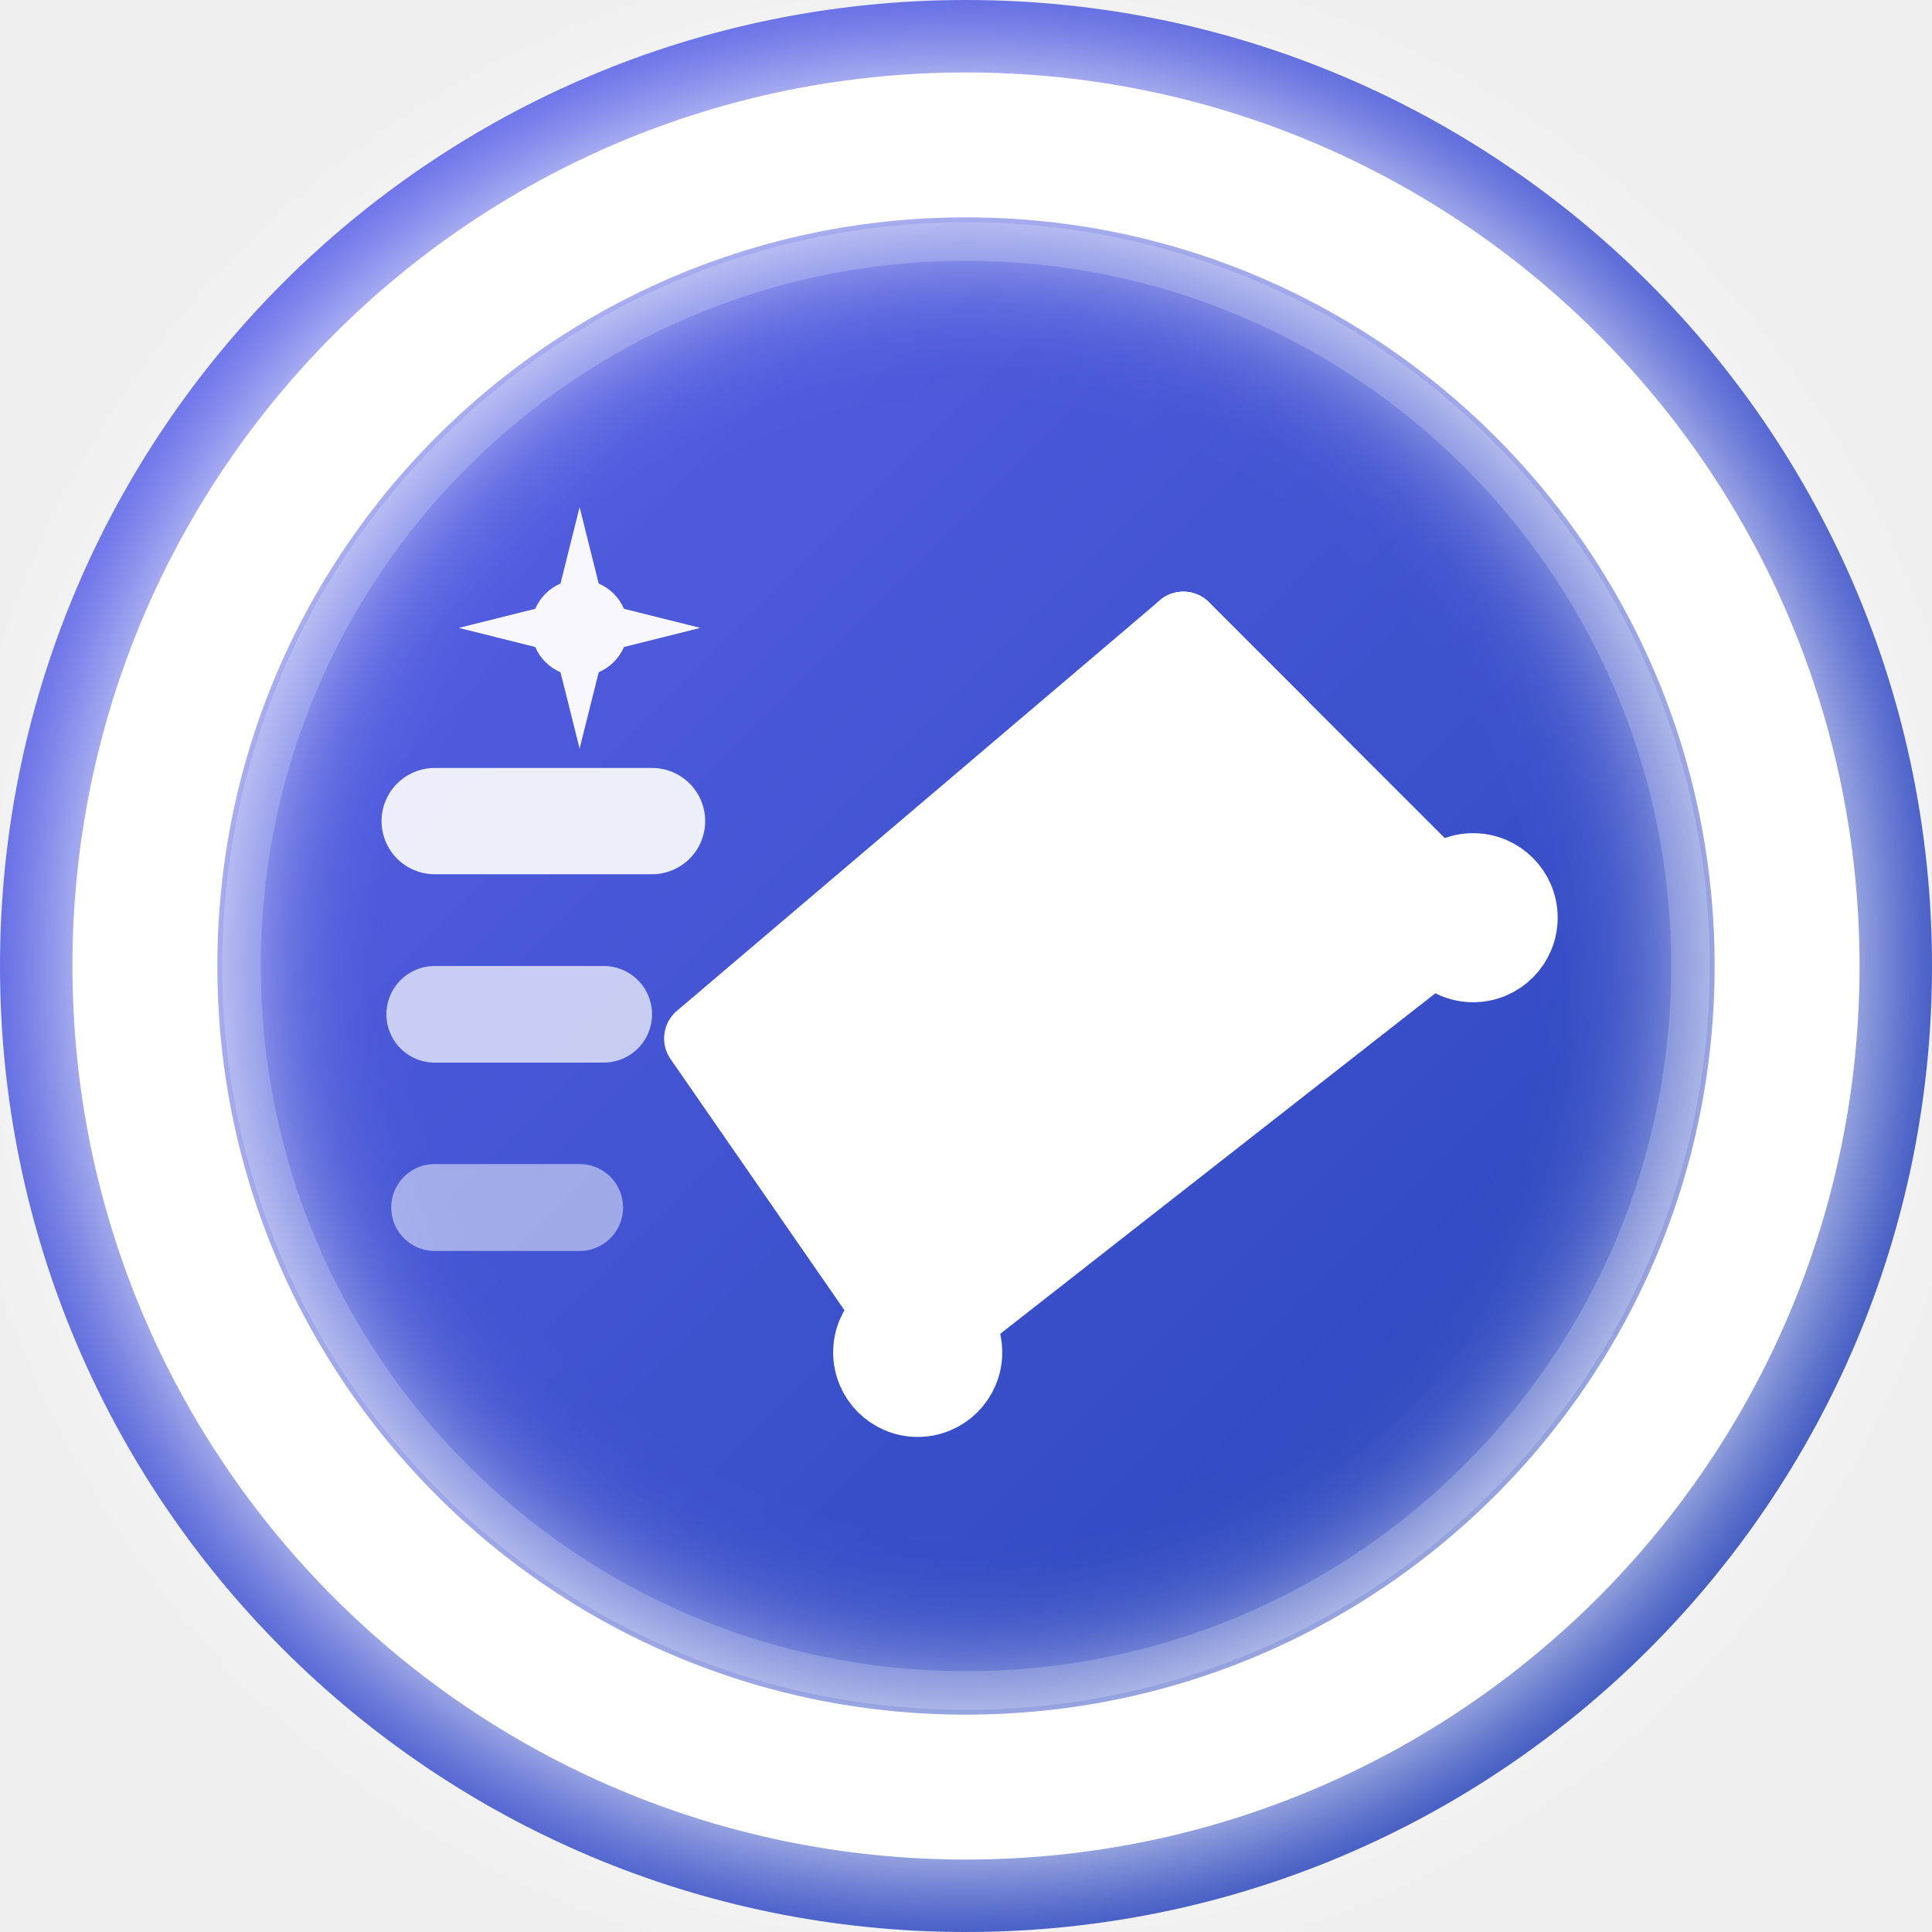
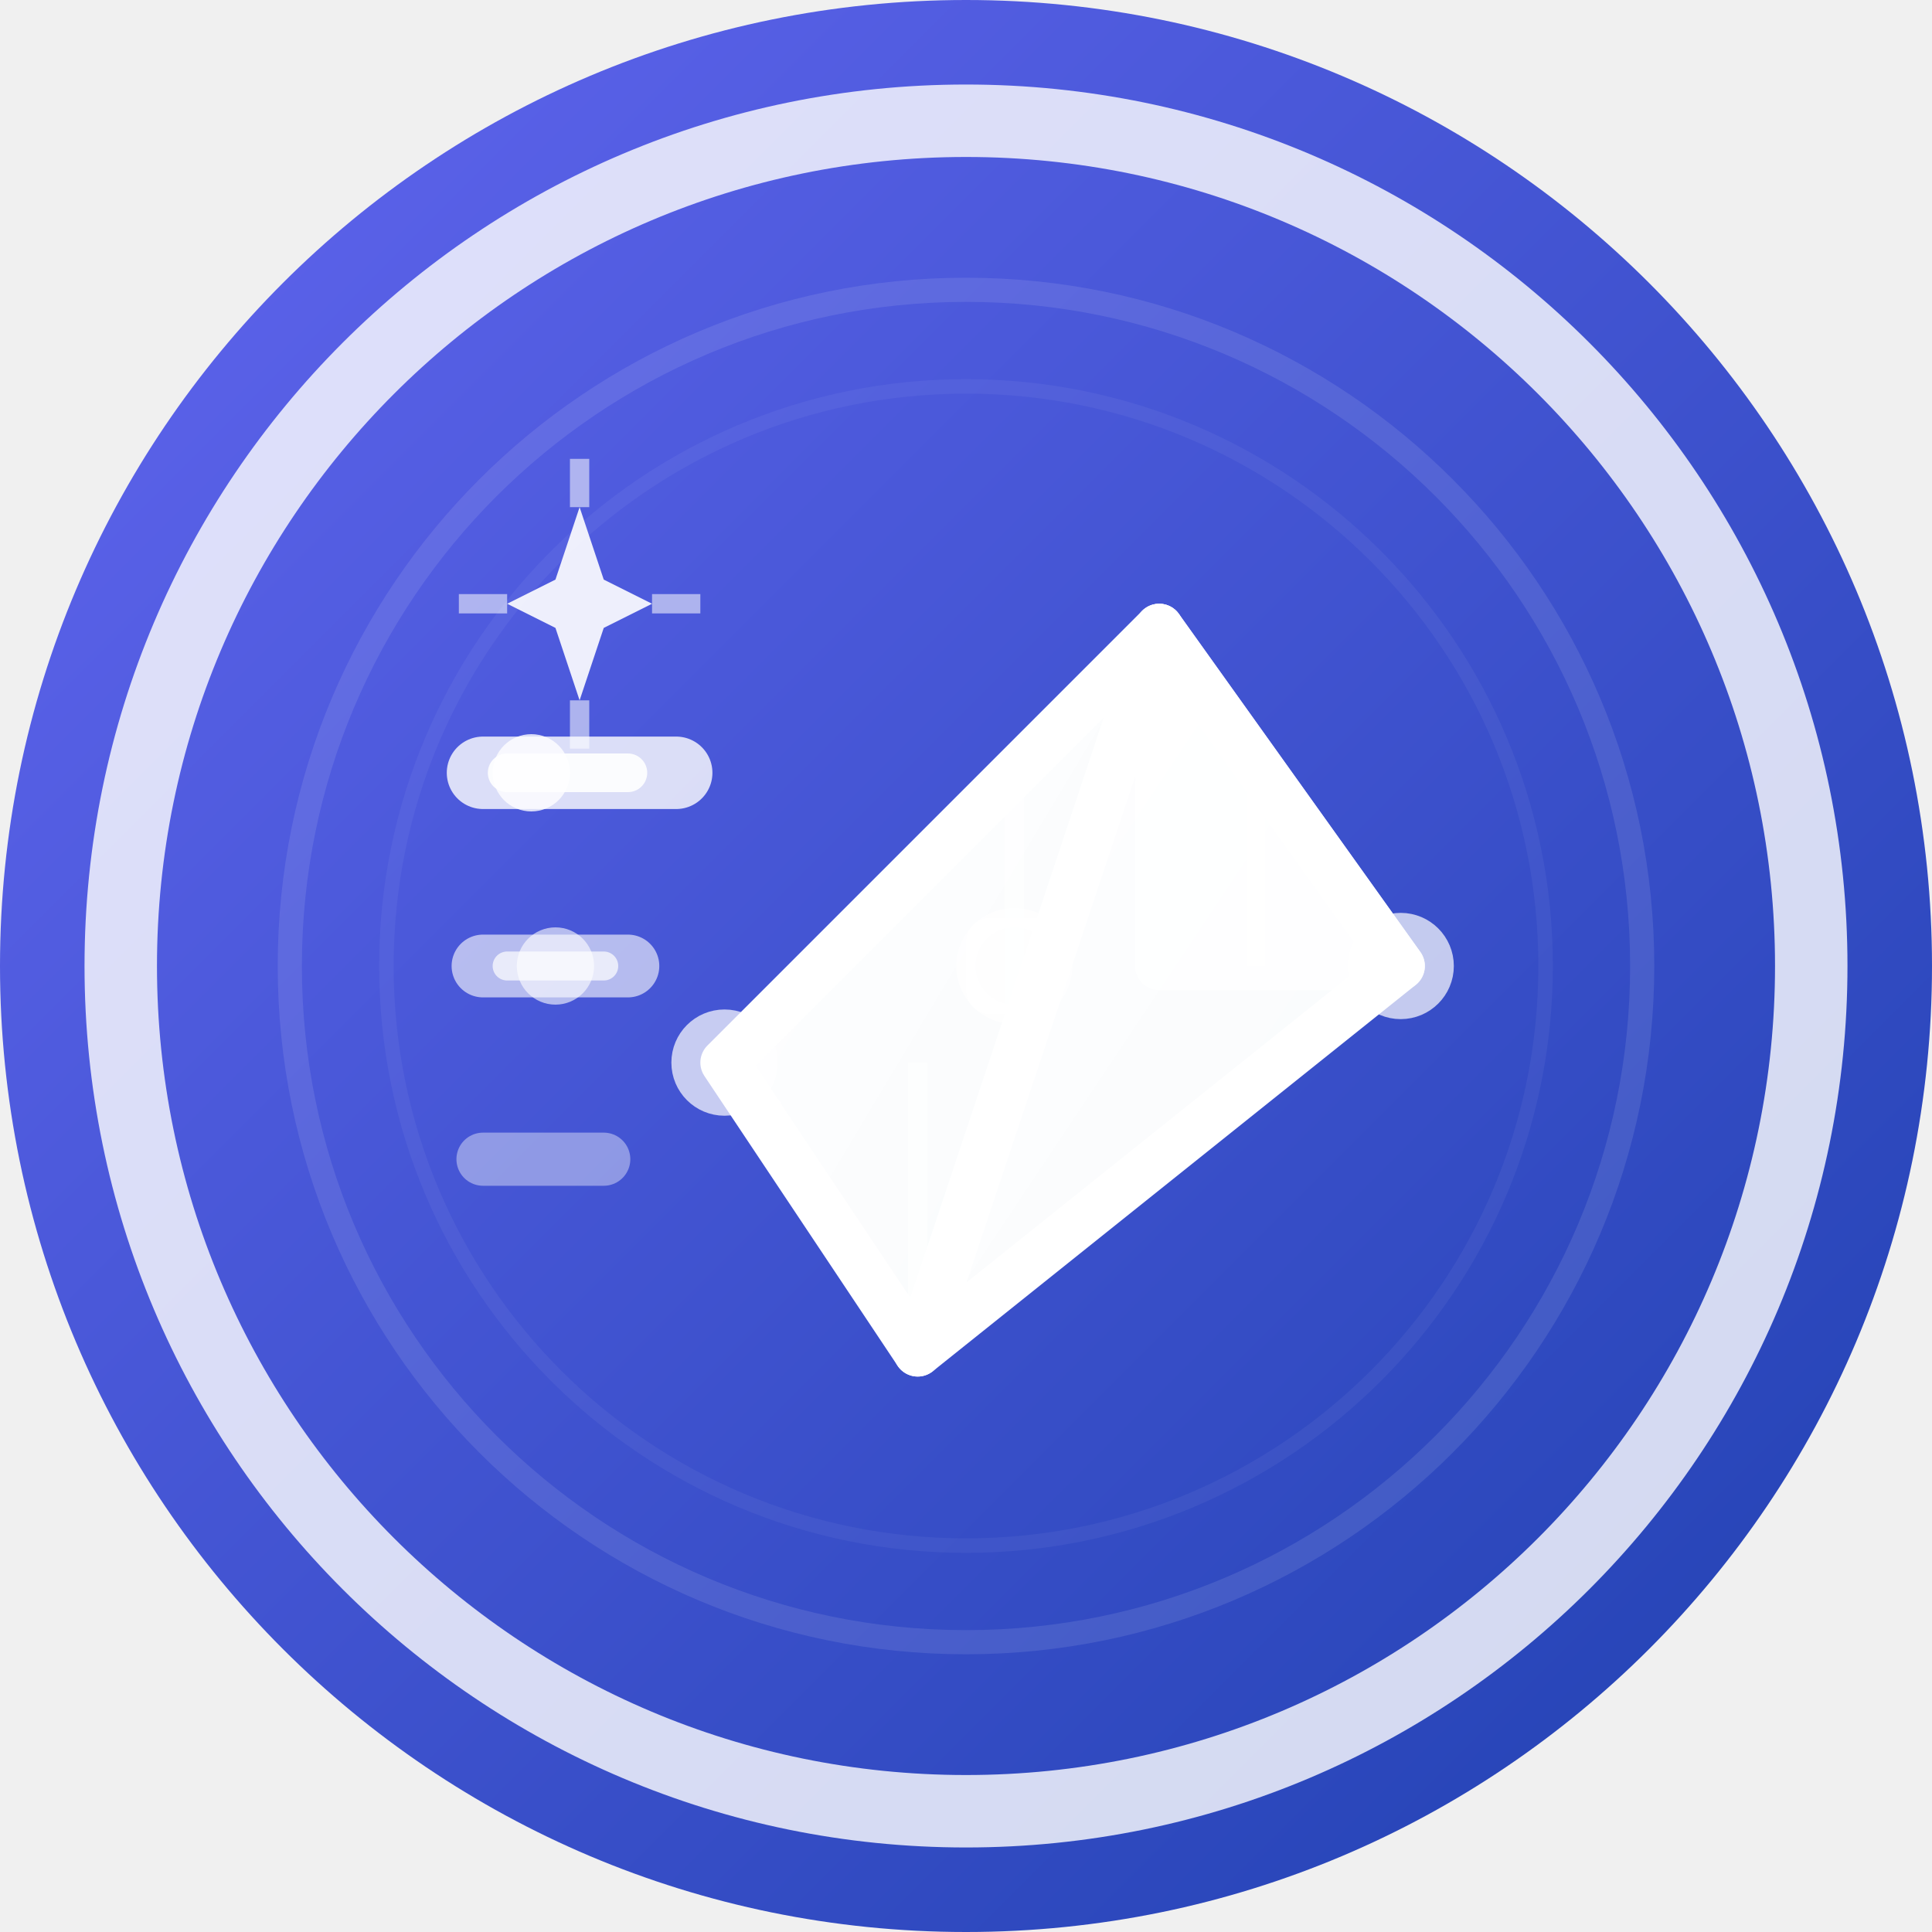
<svg xmlns="http://www.w3.org/2000/svg" width="40" height="40" viewBox="0 0 40 40" fill="none">
  <defs>
    <linearGradient id="gradient" x1="0%" y1="0%" x2="100%" y2="100%">
      <stop offset="0%" stop-color="#6366F1" />
      <stop offset="100%" stop-color="#1E40AF" />
    </linearGradient>
-     <filter id="glow">
-       <feGaussianBlur stdDeviation="1.5" result="coloredBlur" />
-       <feMerge>
-         <feMergeNode in="coloredBlur" />
-         <feMergeNode in="SourceGraphic" />
-       </feMerge>
-     </filter>
+     <linearGradient id="airplaneGradient" x1="0%" y1="0%" x2="100%" y2="100%">
+       <stop offset="0%" stop-color="#FFFFFF" />
+       <stop offset="100%" stop-color="#F8FAFC" />
+     </linearGradient>
  </defs>
  <rect width="40" height="40" fill="url(#gradient)" rx="20" />
-   <circle cx="20" cy="20" r="17" fill="none" stroke="white" stroke-width="3" filter="url(#glow)" />
-   <g fill="white" stroke="white" stroke-width="1.5" stroke-linejoin="round">
-     <path d="M14.5 21.5 L24.5 13 L19 28 L14.5 21.5 Z" />
-     <path d="M19 28 L24.5 13 L30.5 19 L19 28 Z" />
-     <path d="M24.5 13 L26.5 15 L24.5 17 L22.5 15 Z" />
-     <circle cx="19" cy="28" r="1" fill="white" />
-     <circle cx="30.5" cy="19" r="1" fill="white" />
+   <circle cx="20" cy="20" r="17.5" fill="none" stroke="white" stroke-width="1.5" opacity="0.8" />
+   <g fill="url(#airplaneGradient)" stroke="white" stroke-width="1" stroke-linejoin="round">
+     <path d="M15 22 L24 13 L19 28 L15 22 Z" />
+     <path d="M19 28 L24 13 L29 20 L19 28 Z" />
+     <path d="M24 13 L29 20 L24 20 L24 13 Z" fill="white" opacity="0.8" />
+     <path d="M15 22 L19 28" stroke-width="0.6" fill="none" opacity="0.7" />
+     <path d="M24 13 L19 28" stroke-width="0.6" fill="none" opacity="0.7" />
+     <path d="M24 13 L29 20" stroke-width="0.6" fill="none" opacity="0.7" />
+     <line x1="19" y1="22" x2="19" y2="28" stroke="white" stroke-width="0.4" opacity="0.6" />
+     <line x1="21" y1="16" x2="21" y2="22" stroke="white" stroke-width="0.4" opacity="0.5" />
+     <line x1="26" y1="16" x2="26" y2="20" stroke="white" stroke-width="0.4" opacity="0.5" />
+     <path d="M15 22 L16 23" stroke-width="0.5" fill="none" opacity="0.8" />
+     <path d="M29 20 L28 21" stroke-width="0.5" fill="none" opacity="0.8" />
+     <circle cx="15" cy="22" r="0.6" fill="white" opacity="0.7" />
+     <circle cx="29" cy="20" r="0.6" fill="white" opacity="0.7" />
+     <circle cx="21" cy="20" r="1" fill="none" stroke="white" stroke-width="0.4" opacity="0.7" />
+     <path d="M20.5 19.5 L21.5 19.5 L21.5 20.5 L20.5 20.5 Z" fill="white" opacity="0.7" />
  </g>
  <g stroke="white" stroke-linecap="round">
-     <line x1="9" y1="17" x2="13.5" y2="17" stroke-width="2.2" opacity="0.9" />
-     <line x1="9" y1="21" x2="12.5" y2="21" stroke-width="2" opacity="0.7" />
-     <line x1="9" y1="25" x2="12" y2="25" stroke-width="1.8" opacity="0.5" />
+     <line x1="10" y1="16" x2="14" y2="16" stroke-width="1.5" opacity="0.8" />
+     <line x1="10" y1="20" x2="13" y2="20" stroke-width="1.3" opacity="0.6" />
+     <line x1="10" y1="24" x2="12.5" y2="24" stroke-width="1.1" opacity="0.4" />
+     <line x1="10.5" y1="16" x2="13" y2="16" stroke-width="0.8" opacity="0.9" />
+     <line x1="10.5" y1="20" x2="12.5" y2="20" stroke-width="0.6" opacity="0.7" />
+     <circle cx="11" cy="16" r="0.3" fill="white" opacity="0.8" />
+     <circle cx="11.5" cy="20" r="0.3" fill="white" opacity="0.6" />
  </g>
-   <g fill="white" opacity="0.95">
-     <path d="M12 10.5 L12.5 12.5 L14.5 13 L12.5 13.5 L12 15.5 L11.5 13.5 L9.5 13 L11.5 12.5 Z" />
-     <circle cx="12" cy="13" r="1" />
-     <circle cx="12" cy="13" r="0.5" fill="white" opacity="0.6" />
+   <g fill="white" opacity="0.9">
+     <path d="M12 10.5 L12.5 12 L13.5 12.5 L12.5 13 L12 14.5 L11.5 13 L10.5 12.5 L11.5 12 Z" />
+     <circle cx="12" cy="12.5" r="0.4" fill="white" opacity="0.7" />
+     <circle cx="12" cy="12.5" r="0.15" fill="white" opacity="1" />
+     <line x1="12" y1="9.5" x2="12" y2="10.5" stroke="white" stroke-width="0.4" opacity="0.6" />
+     <line x1="12" y1="14.5" x2="12" y2="15.5" stroke="white" stroke-width="0.4" opacity="0.6" />
+     <line x1="10.5" y1="12.5" x2="9.5" y2="12.5" stroke="white" stroke-width="0.4" opacity="0.6" />
+     <line x1="13.5" y1="12.5" x2="14.5" y2="12.5" stroke="white" stroke-width="0.4" opacity="0.6" />
  </g>
-   <circle cx="20" cy="20" r="15" fill="none" stroke="white" stroke-width="0.8" opacity="0.2" />
+   <circle cx="20" cy="20" r="14" fill="none" stroke="white" stroke-width="0.5" opacity="0.1" />
+   <circle cx="20" cy="20" r="12" fill="none" stroke="white" stroke-width="0.3" opacity="0.05" />
</svg>
